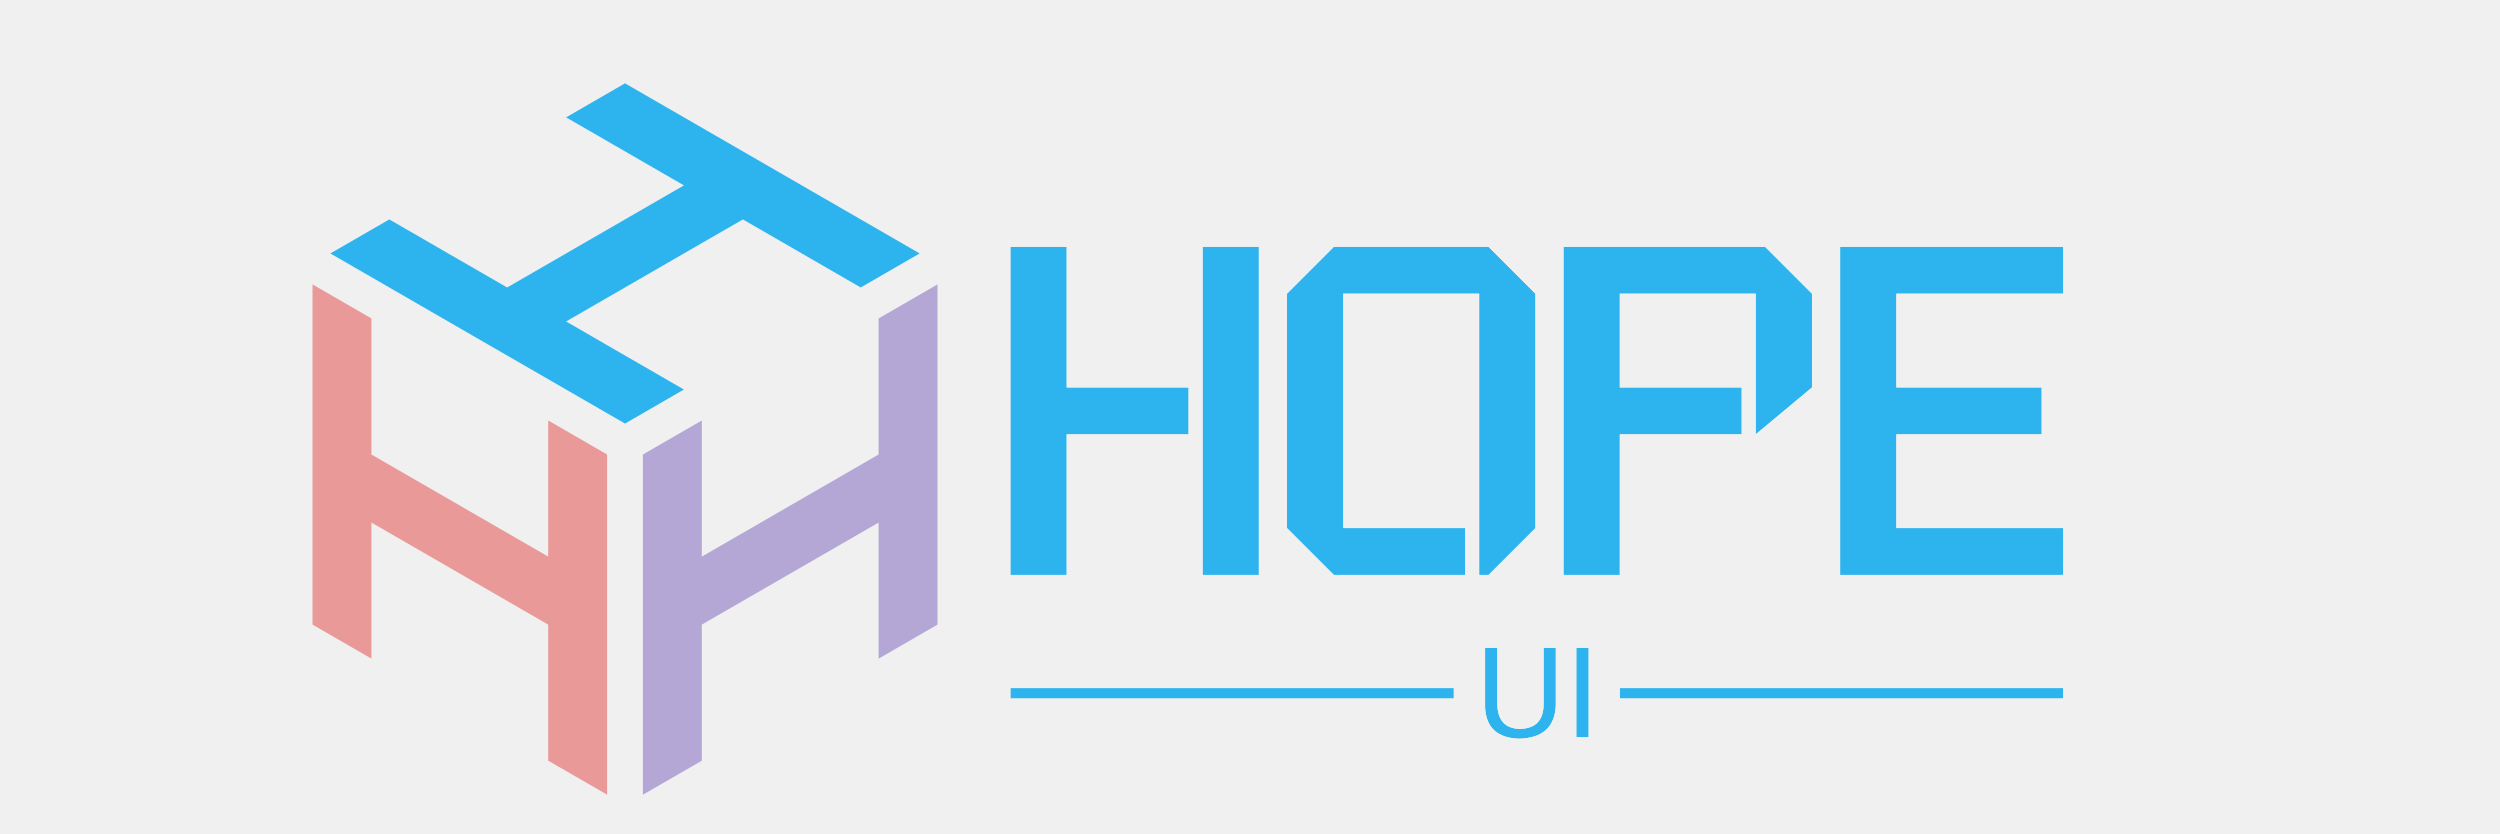
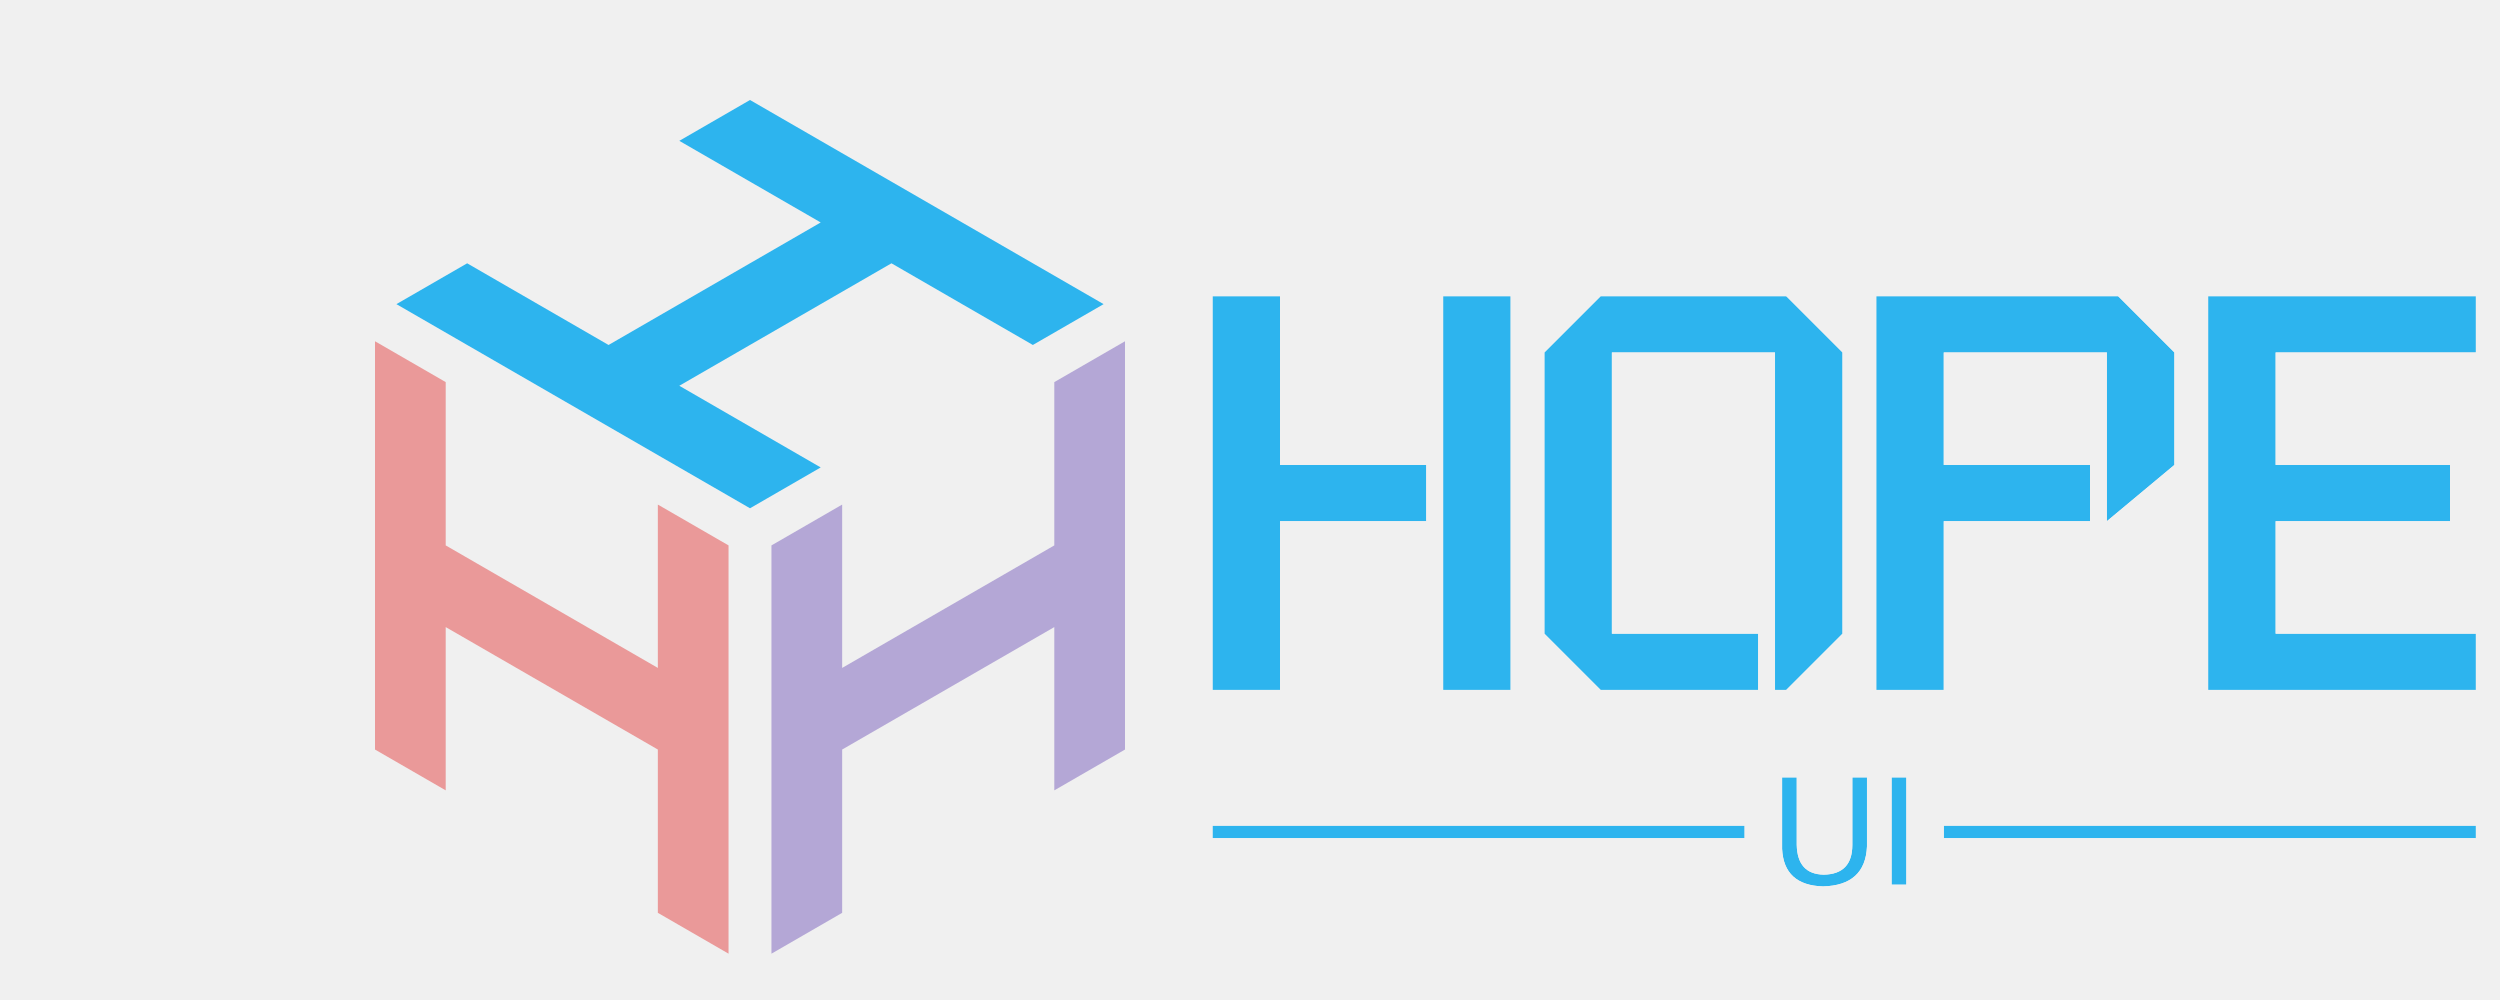
- <svg xmlns="http://www.w3.org/2000/svg" data-v-1e121de1="" version="1.0" width="100%" height="100%" viewBox="0 0 240 80" preserveAspectRatio="xMidYMid meet" color-interpolation-filters="sRGB" class="el-tooltip" style="margin: auto;">
+ <svg xmlns="http://www.w3.org/2000/svg" data-v-1e121de1="" version="1.0" width="100%" height="100%" viewBox="0 0 200 80" preserveAspectRatio="xMidYMid meet" color-interpolation-filters="sRGB" class="el-tooltip" style="margin: auto;">
  <g data-v-1e121de1="" fill="#fff" class="icon-text-wrapper icon-svg-group iconsvg" transform="translate(30,20)">
    <g class="iconsvg-imagesvg" transform="translate(0,0)">
      <rect fill="#2DB4EE" fill-opacity="0" stroke-width="2" x="0" y="0" width="60" height="68.294" class="image-rect" />
      <svg x="0" y="-12" width="60" height="68.294" filtersec="colorsb4591345970" class="image-svg-svg primary">
        <svg viewBox="0 0 151.7 172.67">
          <g>
            <g>
              <path fill="#B4A7D6" d="M151.7 48.8l-14.3 8.26v33.03l-42.91 24.78V81.83l-14.3 8.26v82.58l14.3-8.26v-33.03l42.91-24.77v33.03l14.3-8.26V48.8z">
                            </path>
              <path fill="#2DB4EE" d="M18.64 33.03L4.33 41.29l71.52 41.29 14.3-8.26-28.6-16.52 42.91-24.77 28.6 16.52 14.31-8.26L75.85 0l-14.3 8.26 28.6 16.51-42.91 24.78-28.6-16.52z">
                            </path>
              <path fill="#EA9999" d="M0 131.38l14.3 8.26v-33.03l42.91 24.77v33.03l14.3 8.26V90.09l-14.3-8.26v33.04L14.3 90.09V57.06L0 48.8v82.58z">
                            </path>
            </g>
          </g>
        </svg>
      </svg>
    </g>
    <g transform="translate(67.00055,3.69529)" mask="url(#fd446e38-6808-4e13-8772-d723e8527efc)">
      <g fill-rule="" class="tp-name iconsvg-namesvg" transform="translate(0,0)" fill="#2DB4EE">
        <g>
          <path d="M8.55-31.50L8.55-18L20.25-18L20.25-13.50L8.55-13.50L8.55 0L3.15 0L3.15-31.50L8.55-31.50ZM21.60-31.50L27-31.50L27 0L21.60 0L21.60-31.50ZM49.05-31.50L53.55-27L53.55-4.50L49.05 0L48.15 0L48.15-27L35.10-27L35.10-4.50L46.80-4.50L46.80 0L34.20 0L29.70-4.50L29.70-27L34.20-31.50L49.05-31.50ZM75.60-31.50L80.10-27L80.10-18L74.70-13.50L74.70-27L61.65-27L61.65-18L73.35-18L73.35-13.50L61.65-13.50L61.65 0L56.25 0L56.25-31.50L75.60-31.50ZM104.22-27L88.20-27L88.20-18L102.15-18L102.15-13.50L88.20-13.50L88.20-4.50L104.22-4.50L104.22 0L82.80 0L82.80-31.50L104.22-31.50L104.22-27Z" transform="translate(-3.15, 31.5)" />
        </g>
      </g>
      <g fill-rule="" hollow-target="t-name" class="tp-slogan iconsvg-slogansvg" fill="#2DB4EE" transform="translate(0,38.5)">
        <rect x="0" height="1" y="3.86" width="42.565" />
        <rect height="1" y="3.86" width="42.565" x="58.505" />
        <g transform="translate(45.565,0)">
          <path d="M6.56-3.19L6.56-8.58L7.73-8.58L7.73-3.05Q7.59 0.05 4.22 0.14L4.22 0.14Q1.08 0.05 0.94-2.86L0.94-2.86L0.94-8.58L2.11-8.58L2.11-3.19Q2.16-0.84 4.27-0.80L4.27-0.80Q6.56-0.84 6.56-3.19L6.56-3.19ZM9.70-8.58L10.88-8.58L10.88 0L9.70 0L9.70-8.58Z" transform="translate(-0.9375, 8.578125)" />
        </g>
      </g>
    </g>
  </g>
  <mask id="fd446e38-6808-4e13-8772-d723e8527efc">
    <g fill-rule="" class="tp-name iconsvg-namesvg" transform="translate(0,0)" fill="white">
      <g>
        <path d="M8.55-31.50L8.55-18L20.25-18L20.25-13.50L8.55-13.50L8.55 0L3.15 0L3.15-31.50L8.55-31.50ZM21.60-31.50L27-31.50L27 0L21.60 0L21.60-31.50ZM49.05-31.50L53.55-27L53.55-4.50L49.05 0L48.15 0L48.15-27L35.10-27L35.10-4.50L46.80-4.50L46.80 0L34.20 0L29.70-4.50L29.70-27L34.20-31.50L49.05-31.50ZM75.60-31.50L80.10-27L80.10-18L74.70-13.50L74.70-27L61.65-27L61.65-18L73.35-18L73.35-13.50L61.65-13.50L61.65 0L56.25 0L56.25-31.50L75.60-31.50ZM104.22-27L88.20-27L88.20-18L102.15-18L102.15-13.50L88.20-13.50L88.20-4.50L104.22-4.50L104.22 0L82.80 0L82.80-31.50L104.22-31.50L104.22-27Z" transform="translate(-3.15, 31.5)" />
      </g>
    </g>
    <rect fill="#000" x="0" y="0" width="105.07" height="12.72" transform="translate(-2, 36.5)" />
    <g fill-rule="" hollow-target="t-name" class="tp-slogan iconsvg-slogansvg" transform="translate(0,38.5)" fill="#fff">
      <rect x="0" height="1" y="3.86" width="42.565" />
      <rect height="1" y="3.86" width="42.565" x="58.505" />
      <g transform="translate(45.565,0)">
        <path d="M6.56-3.19L6.56-8.58L7.73-8.58L7.73-3.05Q7.59 0.05 4.22 0.14L4.22 0.14Q1.08 0.05 0.94-2.86L0.94-2.86L0.94-8.58L2.11-8.58L2.11-3.19Q2.16-0.84 4.27-0.80L4.27-0.80Q6.56-0.84 6.56-3.19L6.56-3.19ZM9.70-8.58L10.88-8.58L10.88 0L9.70 0L9.70-8.58Z" transform="translate(-0.9375, 8.578125)" />
      </g>
    </g>
  </mask>
</svg>
